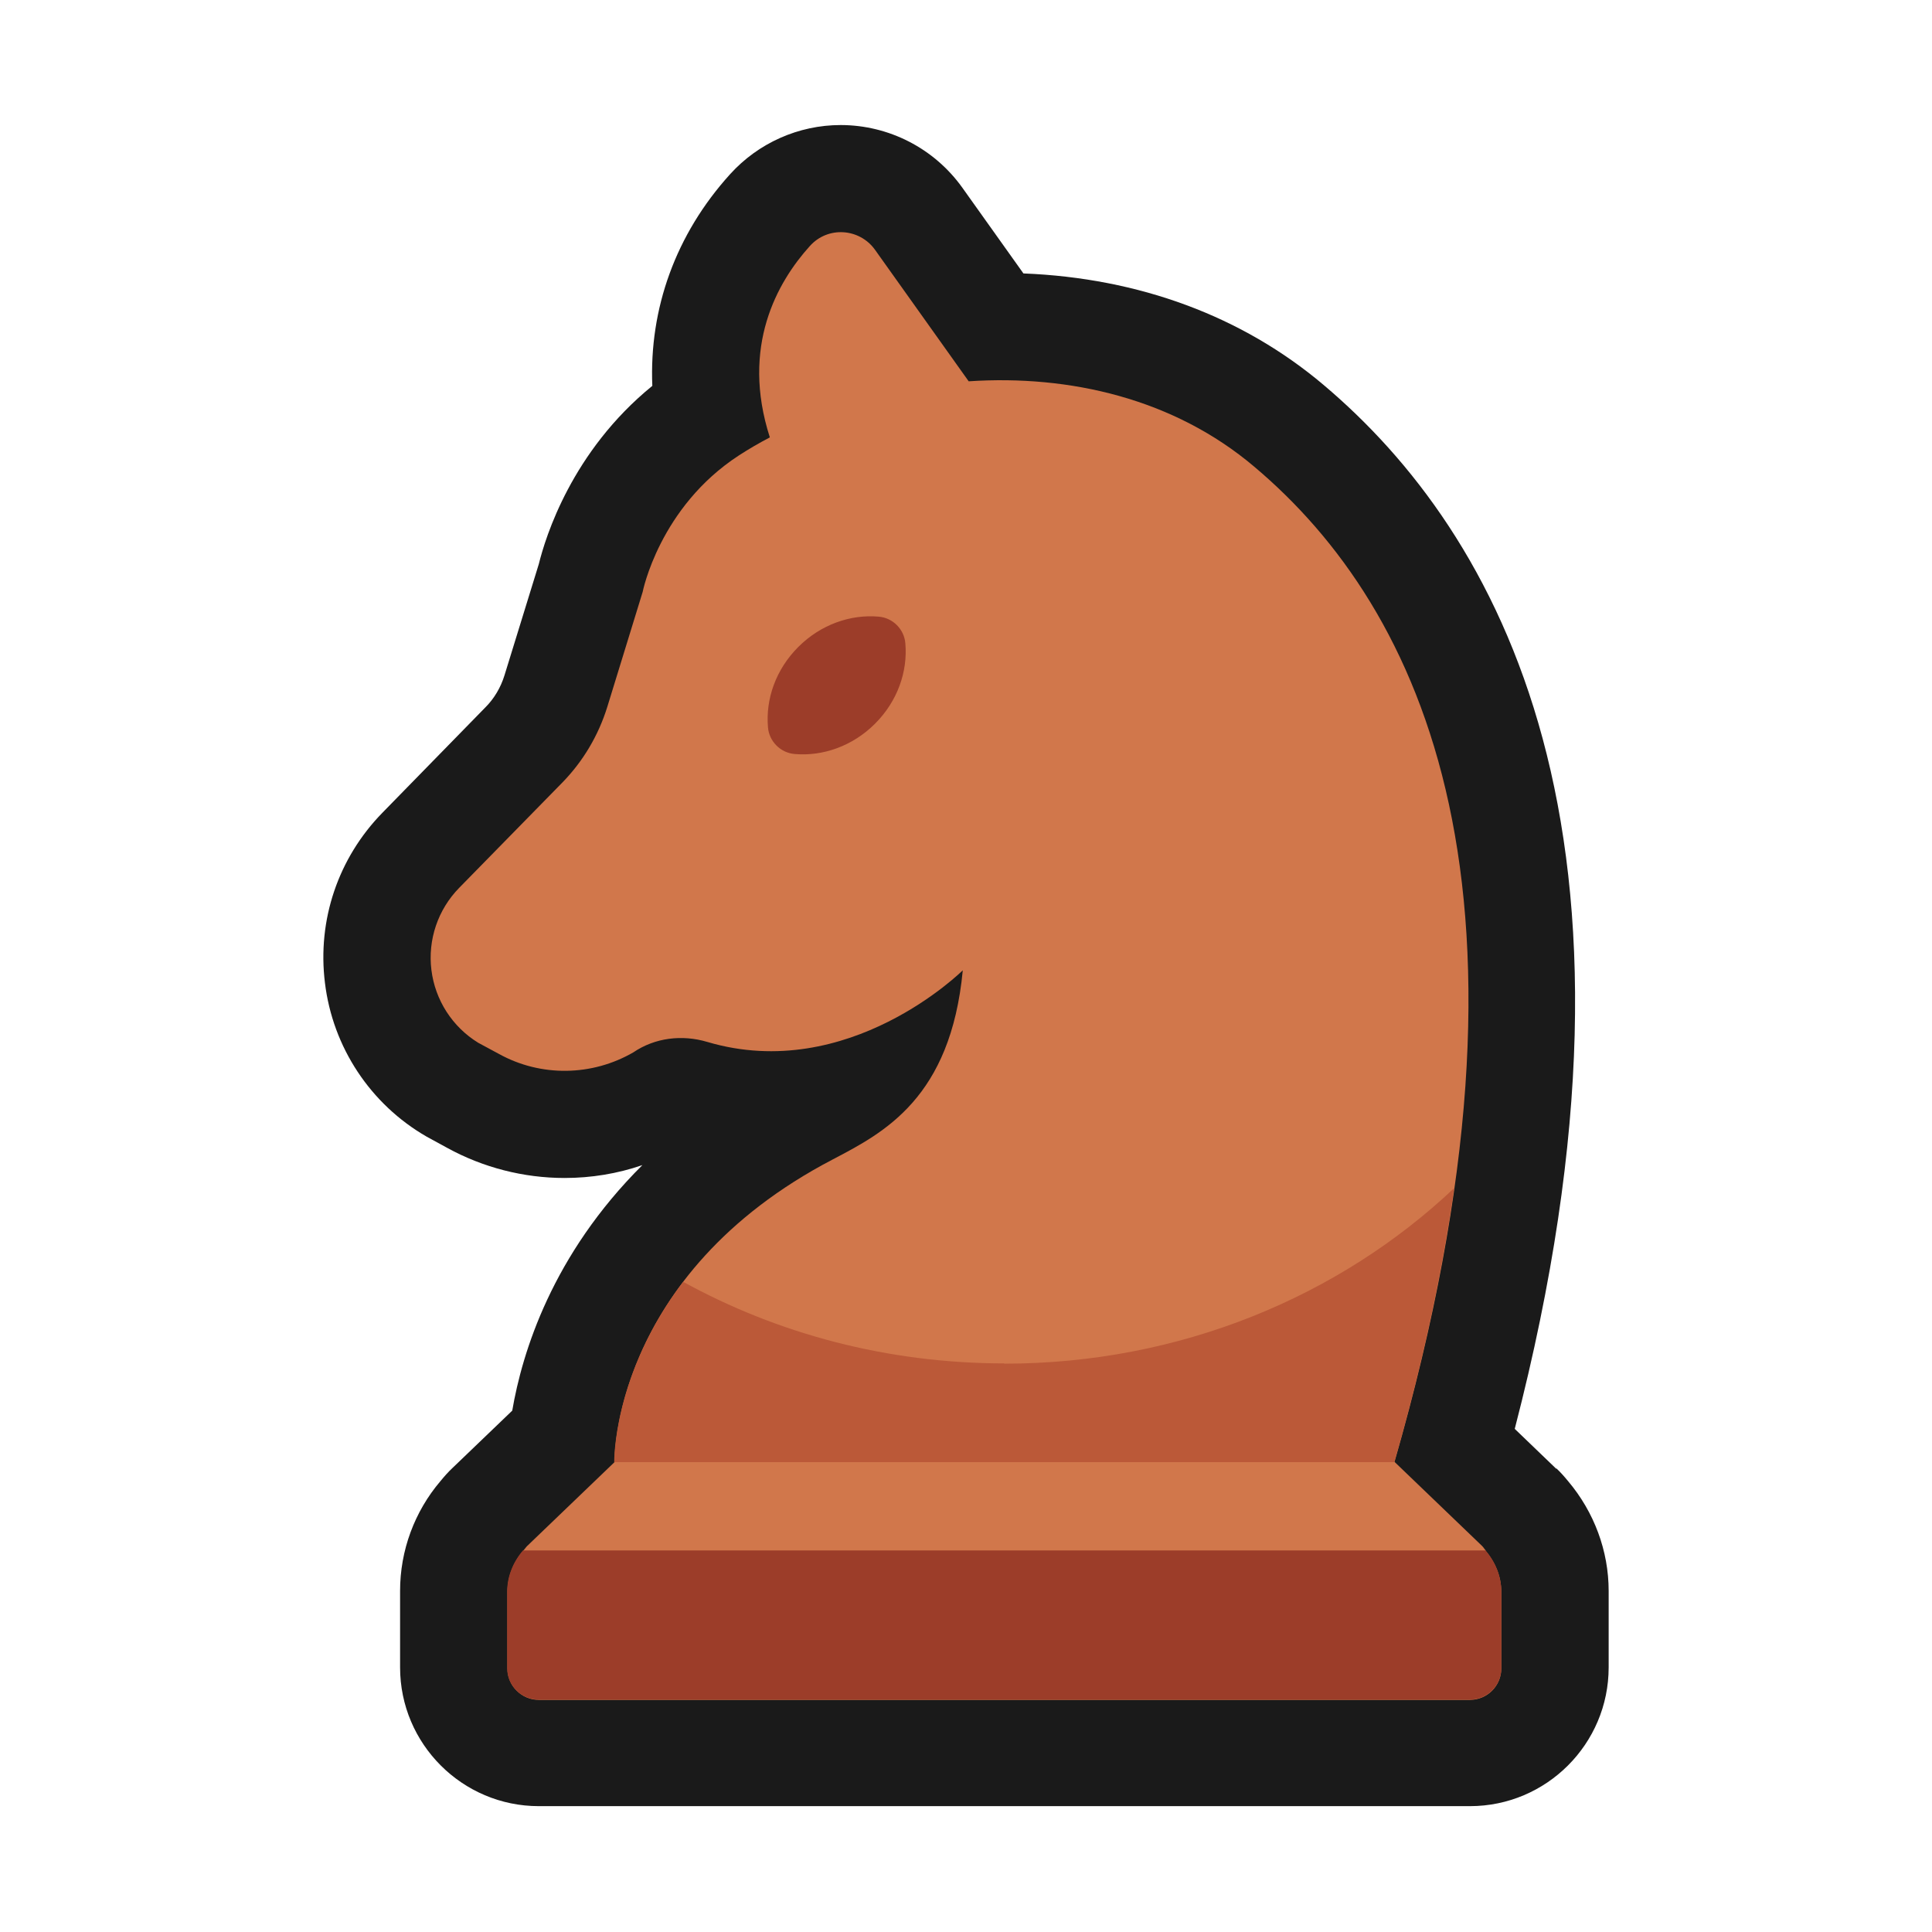
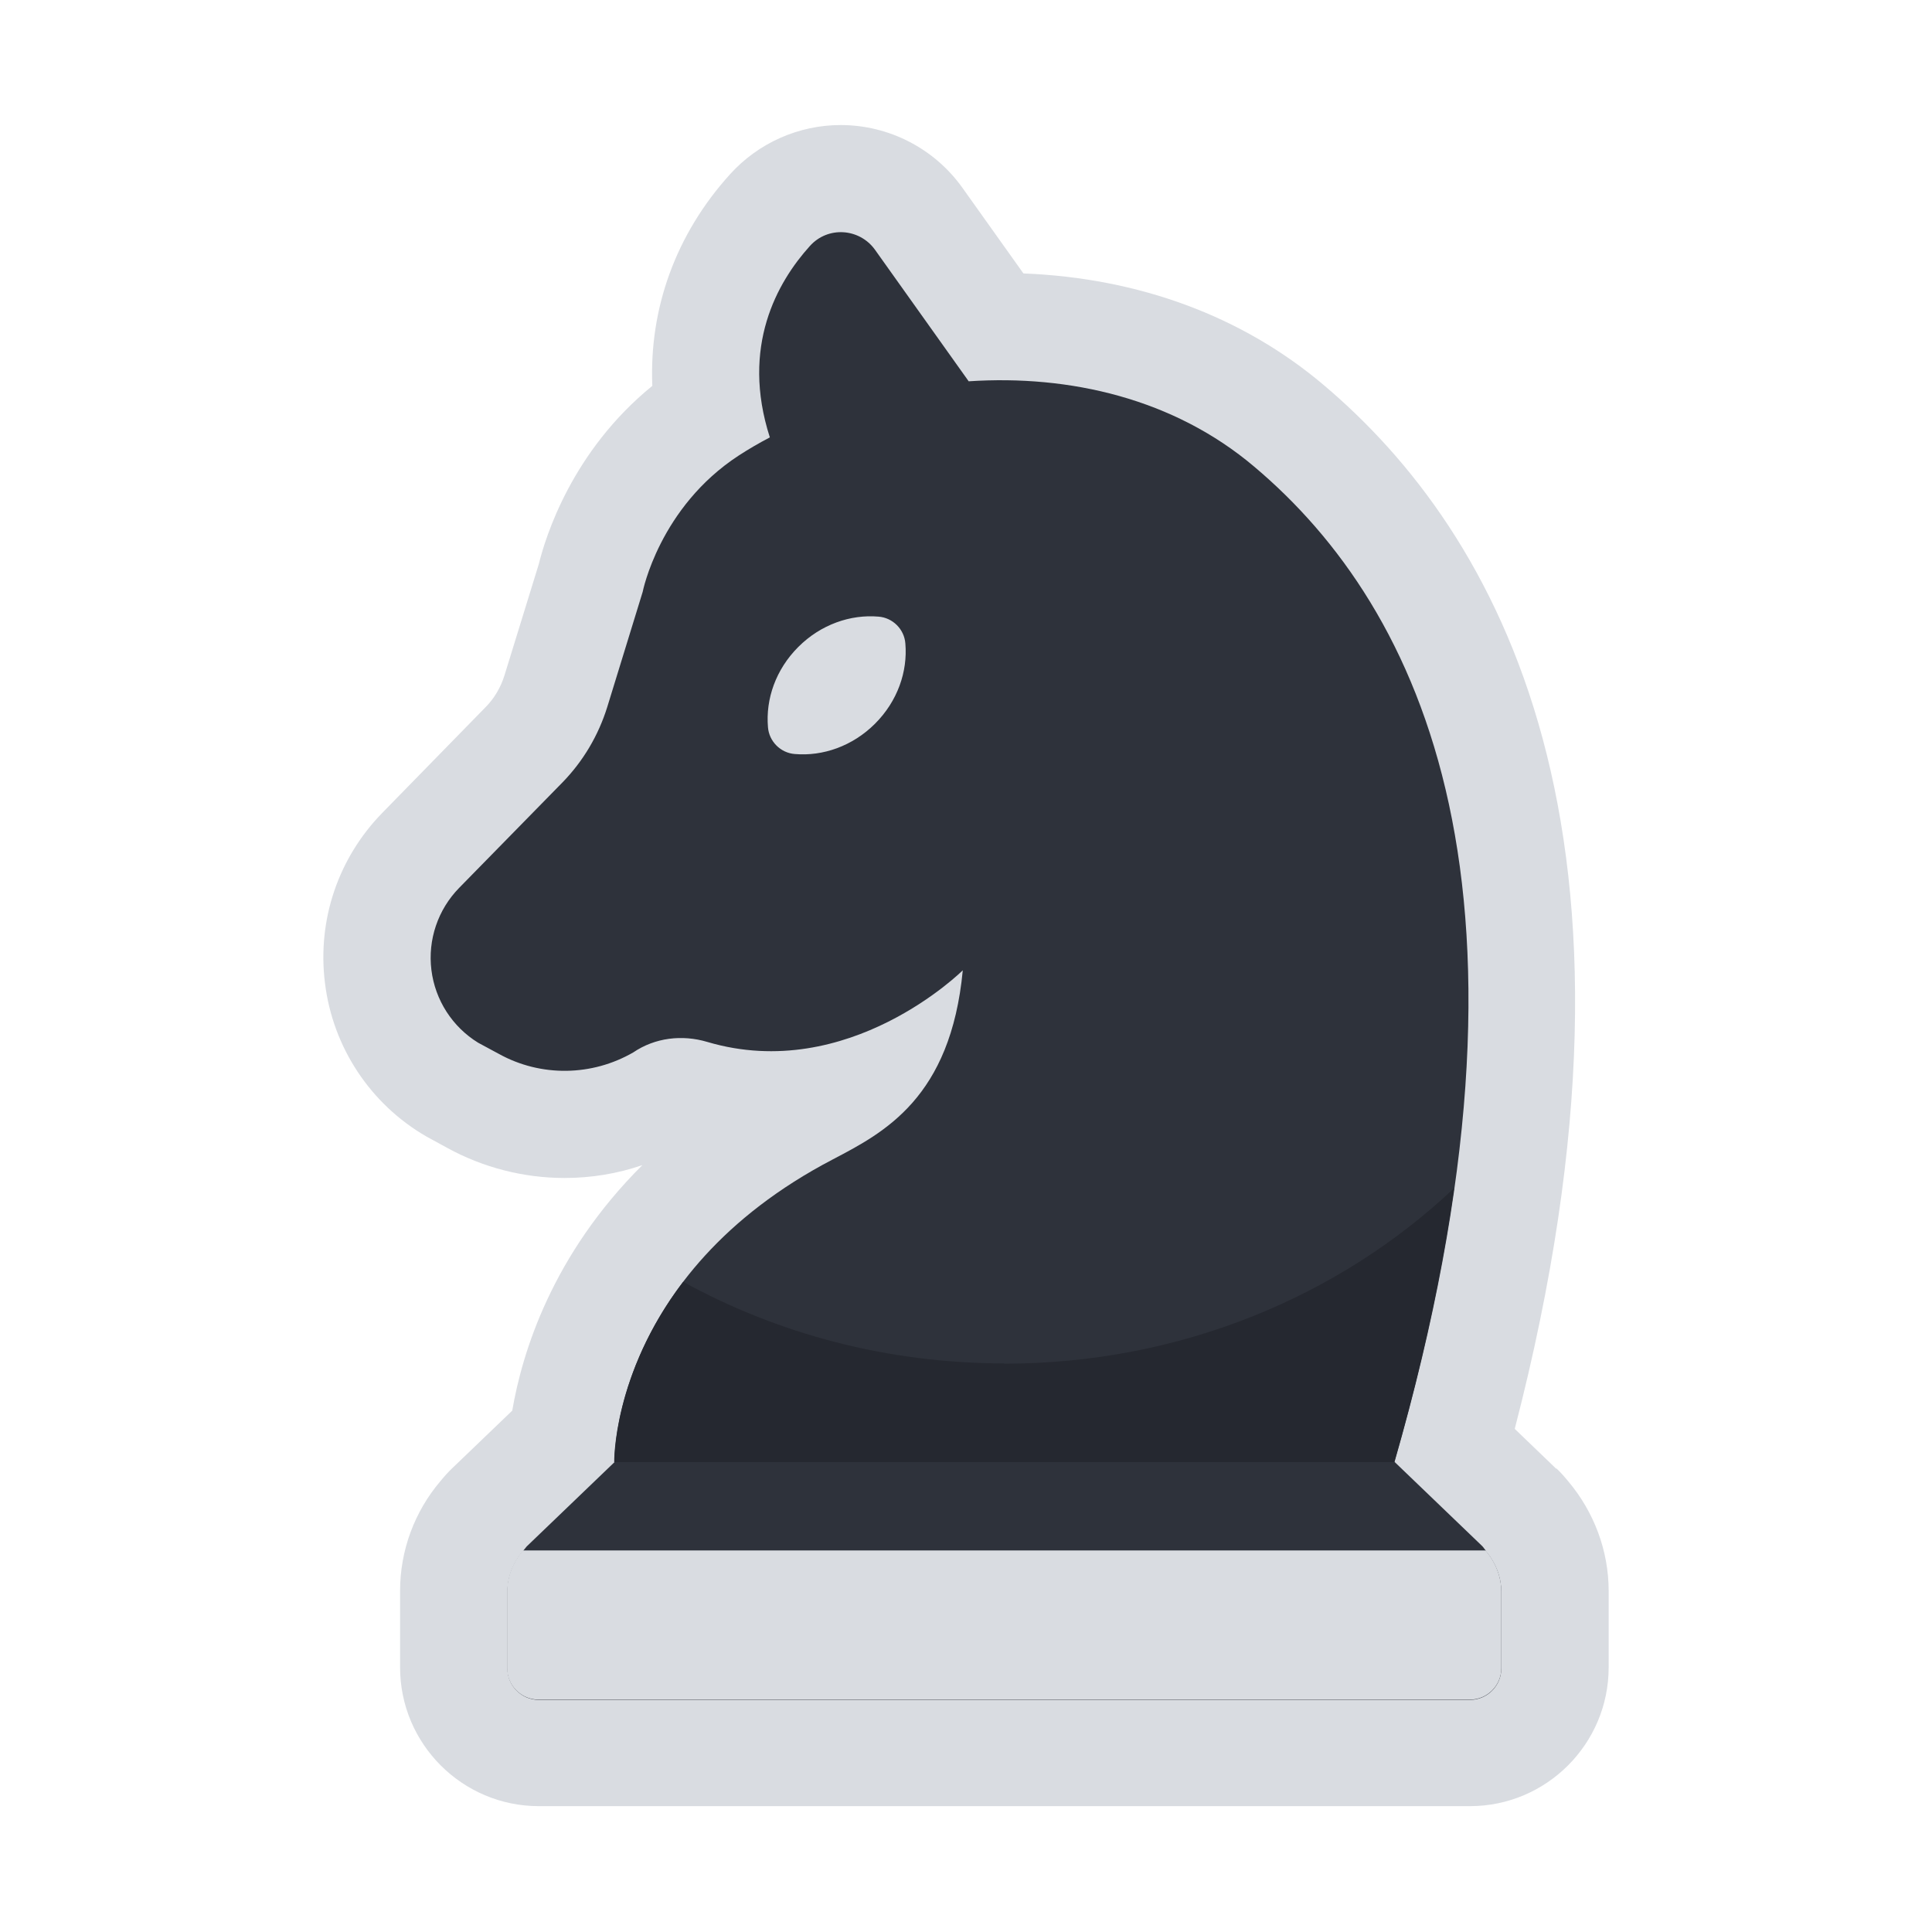
<svg xmlns="http://www.w3.org/2000/svg" style="color-scheme:light only" id="Layer_2" data-name="Layer 2" viewBox="0 0 72 72">
  <defs>
-     <style>.cls-1{fill:#9c3d29}</style>
+     <style>.cls-1{fill:#D9DCE1}</style>
  </defs>
  <g id="Lichess">
-     <path d="m58 54.74-1.55-1.49c5.76-22.22-.61-33.41-7.13-38.91-3.03-2.56-6.88-3.98-11.18-4.15l-2.28-3.2a5.578 5.578 0 0 0-4.53-2.33c-1.57 0-3.07.67-4.12 1.83-2.03 2.24-3.02 5.01-2.9 7.89-3 2.44-3.98 5.63-4.23 6.64l-1.28 4.15c-.14.45-.38.86-.71 1.19l-3.84 3.93c-1.65 1.69-2.43 4-2.14 6.34a7.679 7.679 0 0 0 3.79 5.73l.77.42c1.33.73 2.84 1.12 4.37 1.12.99 0 1.97-.16 2.9-.48-3.36 3.34-4.48 6.98-4.85 9.15l-2.23 2.14c-.16.15-.3.31-.44.48a6.31 6.31 0 0 0-1.51 4.1v2.85c0 2.85 2.32 5.17 5.17 5.17h34.7c2.85 0 5.17-2.32 5.17-5.17v-2.85c0-1.49-.54-2.94-1.51-4.09-.14-.17-.28-.33-.44-.48Z" style="fill:#1a1a1a" />
-     <path d="M55.37 57.78c-.05-.05-.08-.11-.13-.16l-3.27-3.14c6.1-21.19 1.05-31.8-5.23-37.09-2.99-2.53-6.87-3.43-10.64-3.18l-3.49-4.9c-.58-.81-1.76-.89-2.43-.14-1.21 1.34-2.58 3.74-1.49 7.13-.4.21-.78.43-1.15.67-2.97 1.93-3.59 5.09-3.59 5.09l-1.32 4.29c-.33 1.06-.9 2.02-1.67 2.81l-3.85 3.93a3.72 3.72 0 0 0 .71 5.77l.78.42c1.56.86 3.46.83 5-.06.81-.55 1.82-.67 2.76-.39 5.27 1.56 9.52-2.67 9.52-2.67-.45 4.76-2.94 6.05-4.83 7.04-8.29 4.32-8.15 11.29-8.15 11.29l-3.27 3.14-.13.16c-.37.43-.59.97-.59 1.54v2.85c0 .65.53 1.17 1.17 1.17h34.7c.65 0 1.17-.53 1.17-1.17v-2.85c0-.57-.22-1.11-.59-1.54Z" style="fill:#d1774b" />
+     <path d="m58 54.74-1.55-1.49c5.76-22.22-.61-33.41-7.13-38.91-3.03-2.56-6.88-3.98-11.18-4.15l-2.28-3.2a5.578 5.578 0 0 0-4.53-2.33c-1.57 0-3.07.67-4.12 1.83-2.03 2.24-3.02 5.01-2.9 7.89-3 2.44-3.98 5.63-4.23 6.64l-1.28 4.15c-.14.45-.38.86-.71 1.19l-3.84 3.93c-1.65 1.69-2.43 4-2.14 6.34a7.679 7.679 0 0 0 3.79 5.73l.77.42c1.33.73 2.84 1.12 4.37 1.12.99 0 1.97-.16 2.9-.48-3.36 3.34-4.48 6.98-4.85 9.15l-2.23 2.14c-.16.15-.3.31-.44.48a6.31 6.31 0 0 0-1.51 4.1v2.85c0 2.85 2.32 5.17 5.17 5.17h34.7c2.85 0 5.17-2.32 5.17-5.17v-2.85c0-1.49-.54-2.94-1.51-4.09-.14-.17-.28-.33-.44-.48Z" style="fill:#D9DCE1" />
+     <path d="M55.37 57.78c-.05-.05-.08-.11-.13-.16l-3.27-3.14c6.1-21.19 1.05-31.8-5.23-37.09-2.99-2.53-6.87-3.43-10.64-3.18l-3.49-4.9c-.58-.81-1.76-.89-2.43-.14-1.21 1.34-2.58 3.74-1.49 7.13-.4.21-.78.43-1.15.67-2.97 1.93-3.59 5.09-3.59 5.09l-1.32 4.29c-.33 1.06-.9 2.02-1.67 2.81l-3.85 3.93a3.72 3.72 0 0 0 .71 5.77l.78.42c1.56.86 3.46.83 5-.06.81-.55 1.82-.67 2.76-.39 5.27 1.56 9.52-2.67 9.52-2.67-.45 4.76-2.94 6.05-4.83 7.04-8.29 4.32-8.15 11.29-8.15 11.29l-3.27 3.14-.13.16c-.37.43-.59.97-.59 1.54v2.85c0 .65.53 1.17 1.17 1.17h34.7c.65 0 1.17-.53 1.17-1.17v-2.85c0-.57-.22-1.11-.59-1.54Z" style="fill:#2E323B" />
    <path d="M33.74 23.98c-.04-.53-.47-.96-1-1-1.04-.09-2.15.29-2.99 1.13s-1.22 1.94-1.13 2.99c.04.53.47.96 1 1 1.04.09 2.15-.29 2.99-1.13s1.22-1.94 1.13-2.99" class="cls-1" />
-     <path d="M37.43 50.81c-4.37 0-8.46-1.11-11.97-3.04-2.63 3.45-2.57 6.72-2.57 6.72h29.07c1.07-3.72 1.79-7.12 2.23-10.21-4.27 4.03-10.2 6.54-16.77 6.54Z" style="fill:#bb5938" />
+     <path d="M37.43 50.81c-4.37 0-8.46-1.11-11.97-3.04-2.63 3.45-2.57 6.72-2.57 6.72h29.07c1.07-3.72 1.79-7.12 2.23-10.21-4.27 4.03-10.2 6.54-16.77 6.54Z" style="fill:#252830" />
    <path d="M18.9 62.17c0 .65.53 1.17 1.17 1.17h34.71c.65 0 1.17-.53 1.17-1.17v-2.85c0-.57-.22-1.11-.59-1.54H19.49c-.37.43-.59.97-.59 1.54z" class="cls-1" />
  </g>
</svg>
